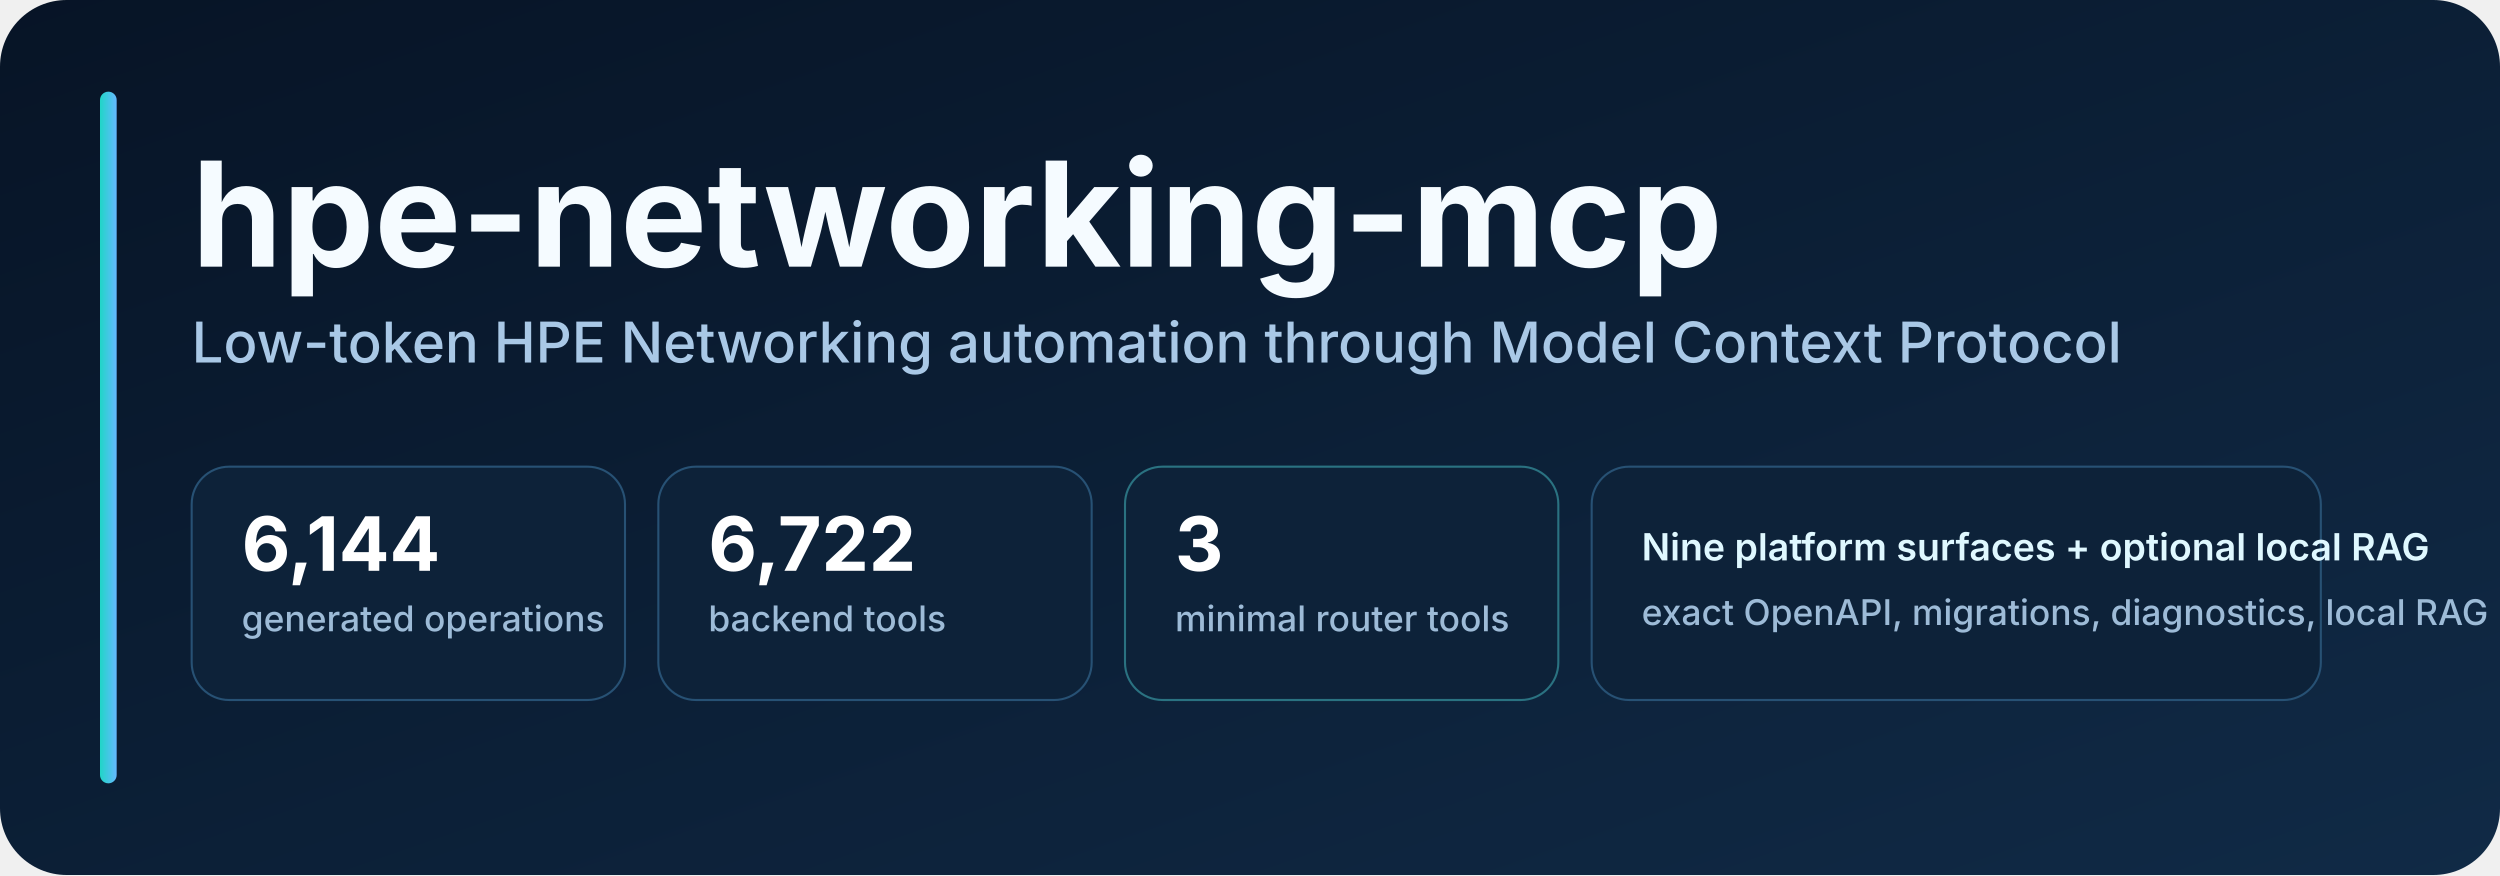
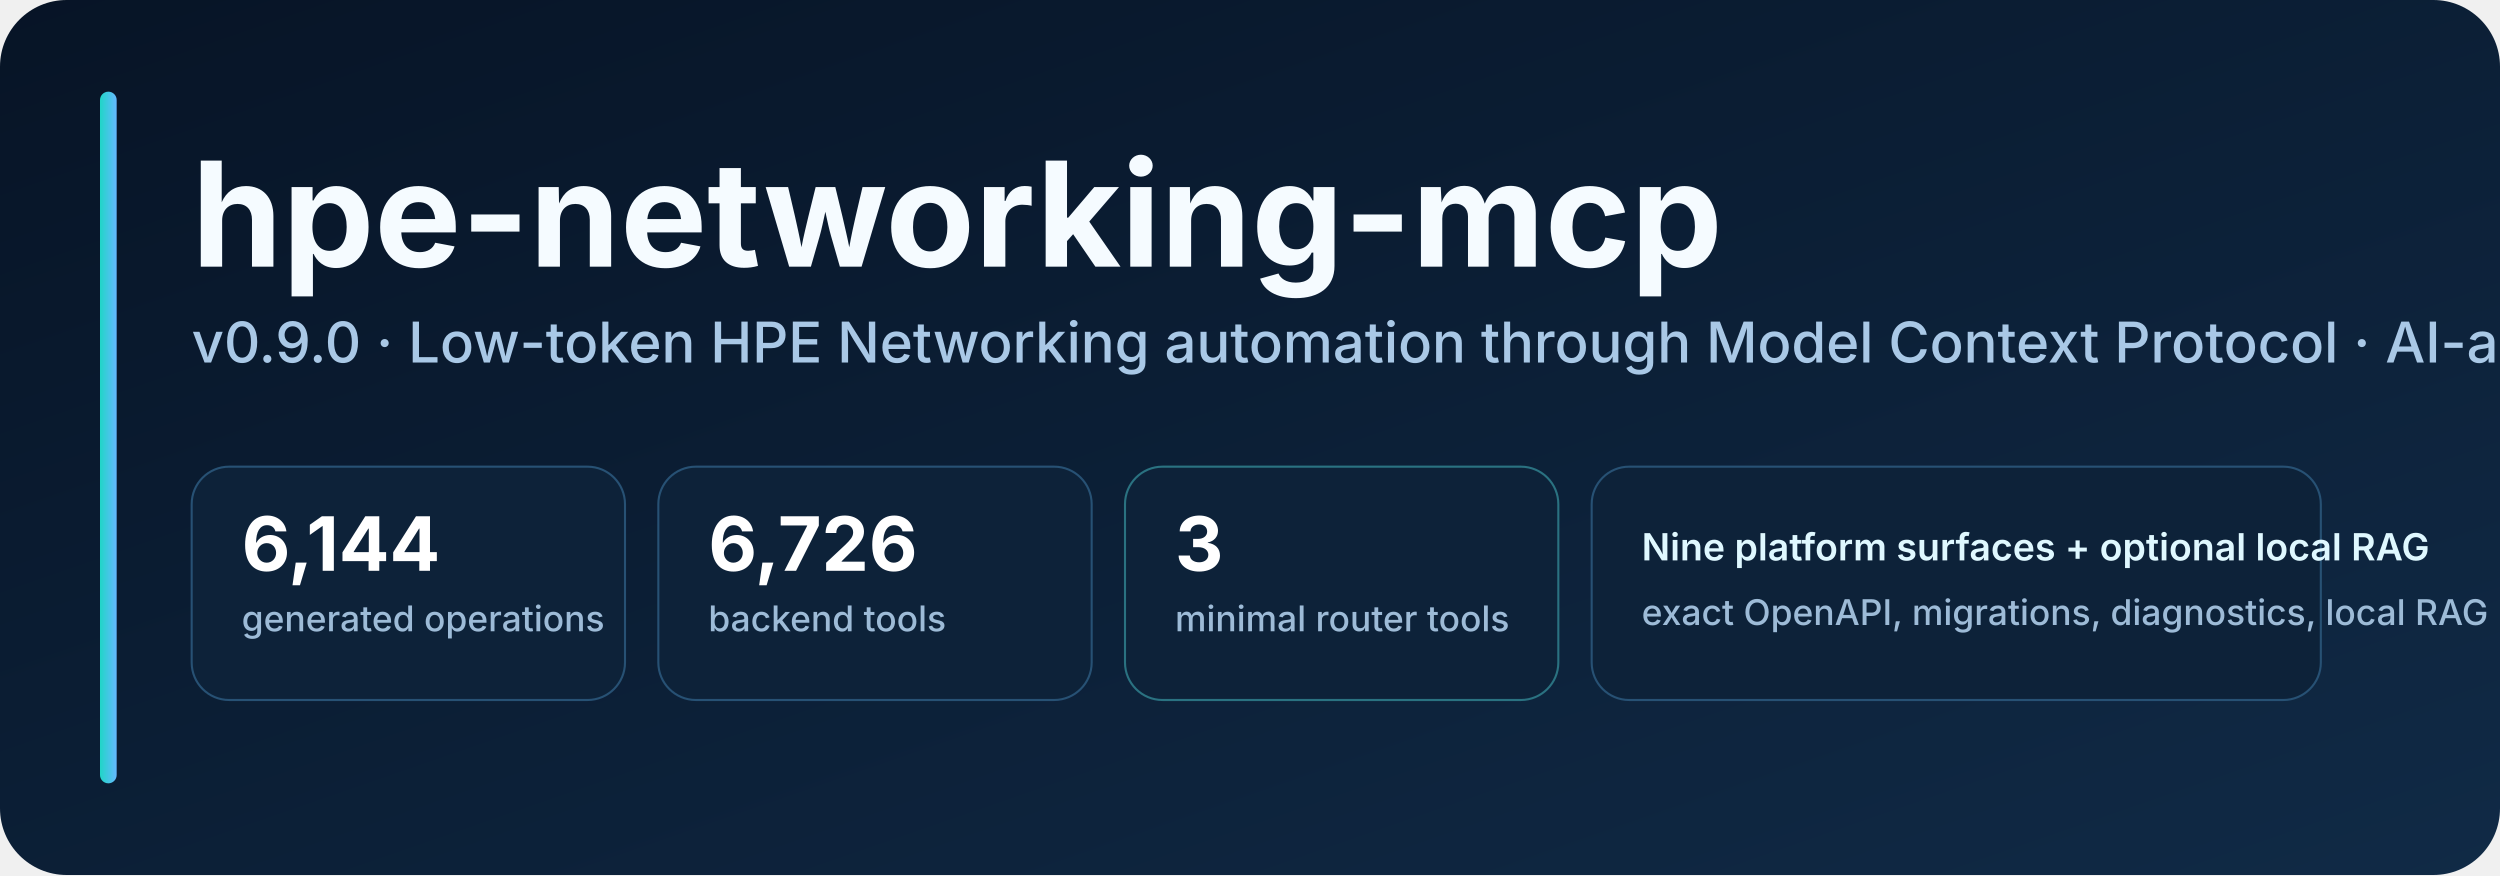
<svg xmlns="http://www.w3.org/2000/svg" width="1200" height="420" viewBox="0 0 1200 420" role="img" aria-labelledby="title desc">
  <defs>
    <linearGradient id="bg" x1="0" y1="0" x2="1" y2="1">
      <stop offset="0" stop-color="#071426" />
      <stop offset="1" stop-color="#102a46" />
    </linearGradient>
    <linearGradient id="accent" x1="0" y1="0" x2="1" y2="0">
      <stop offset="0" stop-color="#20d6c7" />
      <stop offset="1" stop-color="#65b8ff" />
    </linearGradient>
    <style>
      .title { font: 700 70px -apple-system, BlinkMacSystemFont, "Segoe UI", sans-serif; fill: #f5fbff; }
      .subtitle { font: 500 27px -apple-system, BlinkMacSystemFont, "Segoe UI", sans-serif; fill: #a9c8e6; }
      .metric { font: 700 36px -apple-system, BlinkMacSystemFont, "Segoe UI", sans-serif; fill: #ffffff; }
      .label { font: 500 17px -apple-system, BlinkMacSystemFont, "Segoe UI", sans-serif; fill: #9dbbd7; }
      .pill { font: 600 18px -apple-system, BlinkMacSystemFont, "Segoe UI", sans-serif; fill: #dff8ff; }
    </style>
  </defs>
  <rect width="1200" height="420" rx="32" fill="url(#bg)" />
  <rect x="48" y="44" width="8" height="332" rx="4" fill="url(#accent)" />
  <text x="92" y="128" class="title">hpe-networking-mcp</text>
-   <text x="92" y="174" class="subtitle">Low-token HPE Networking automation through Model Context Protocol</text>
+   <text x="92" y="174" class="subtitle">v0.9.0 · Low-token HPE Networking automation through Model Context Protocol · AI-assisted</text>
  <g transform="translate(92 224)">
    <rect width="208" height="112" rx="18" fill="#0d2239" stroke="#275174" />
    <text x="24" y="50" class="metric">6,144</text>
    <text x="24" y="79" class="label">generated operations</text>
    <rect x="224" width="208" height="112" rx="18" fill="#0d2239" stroke="#275174" />
-     <text x="248" y="50" class="metric">6,722</text>
+     <text x="248" y="50" class="metric">6,726</text>
    <text x="248" y="79" class="label">backend tools</text>
    <rect x="448" width="208" height="112" rx="18" fill="#0d2239" stroke="#2a7281" />
    <text x="472" y="50" class="metric">3</text>
    <text x="472" y="79" class="label">minimal router tools</text>
    <rect x="672" width="350" height="112" rx="18" fill="#0d2239" stroke="#275174" />
    <text x="696" y="45" class="pill">Nine platform surfaces + optional local RAG</text>
    <text x="696" y="76" class="label">exact OpenAPI, migrations, diagnostics, local RAG</text>
  </g>
</svg>
